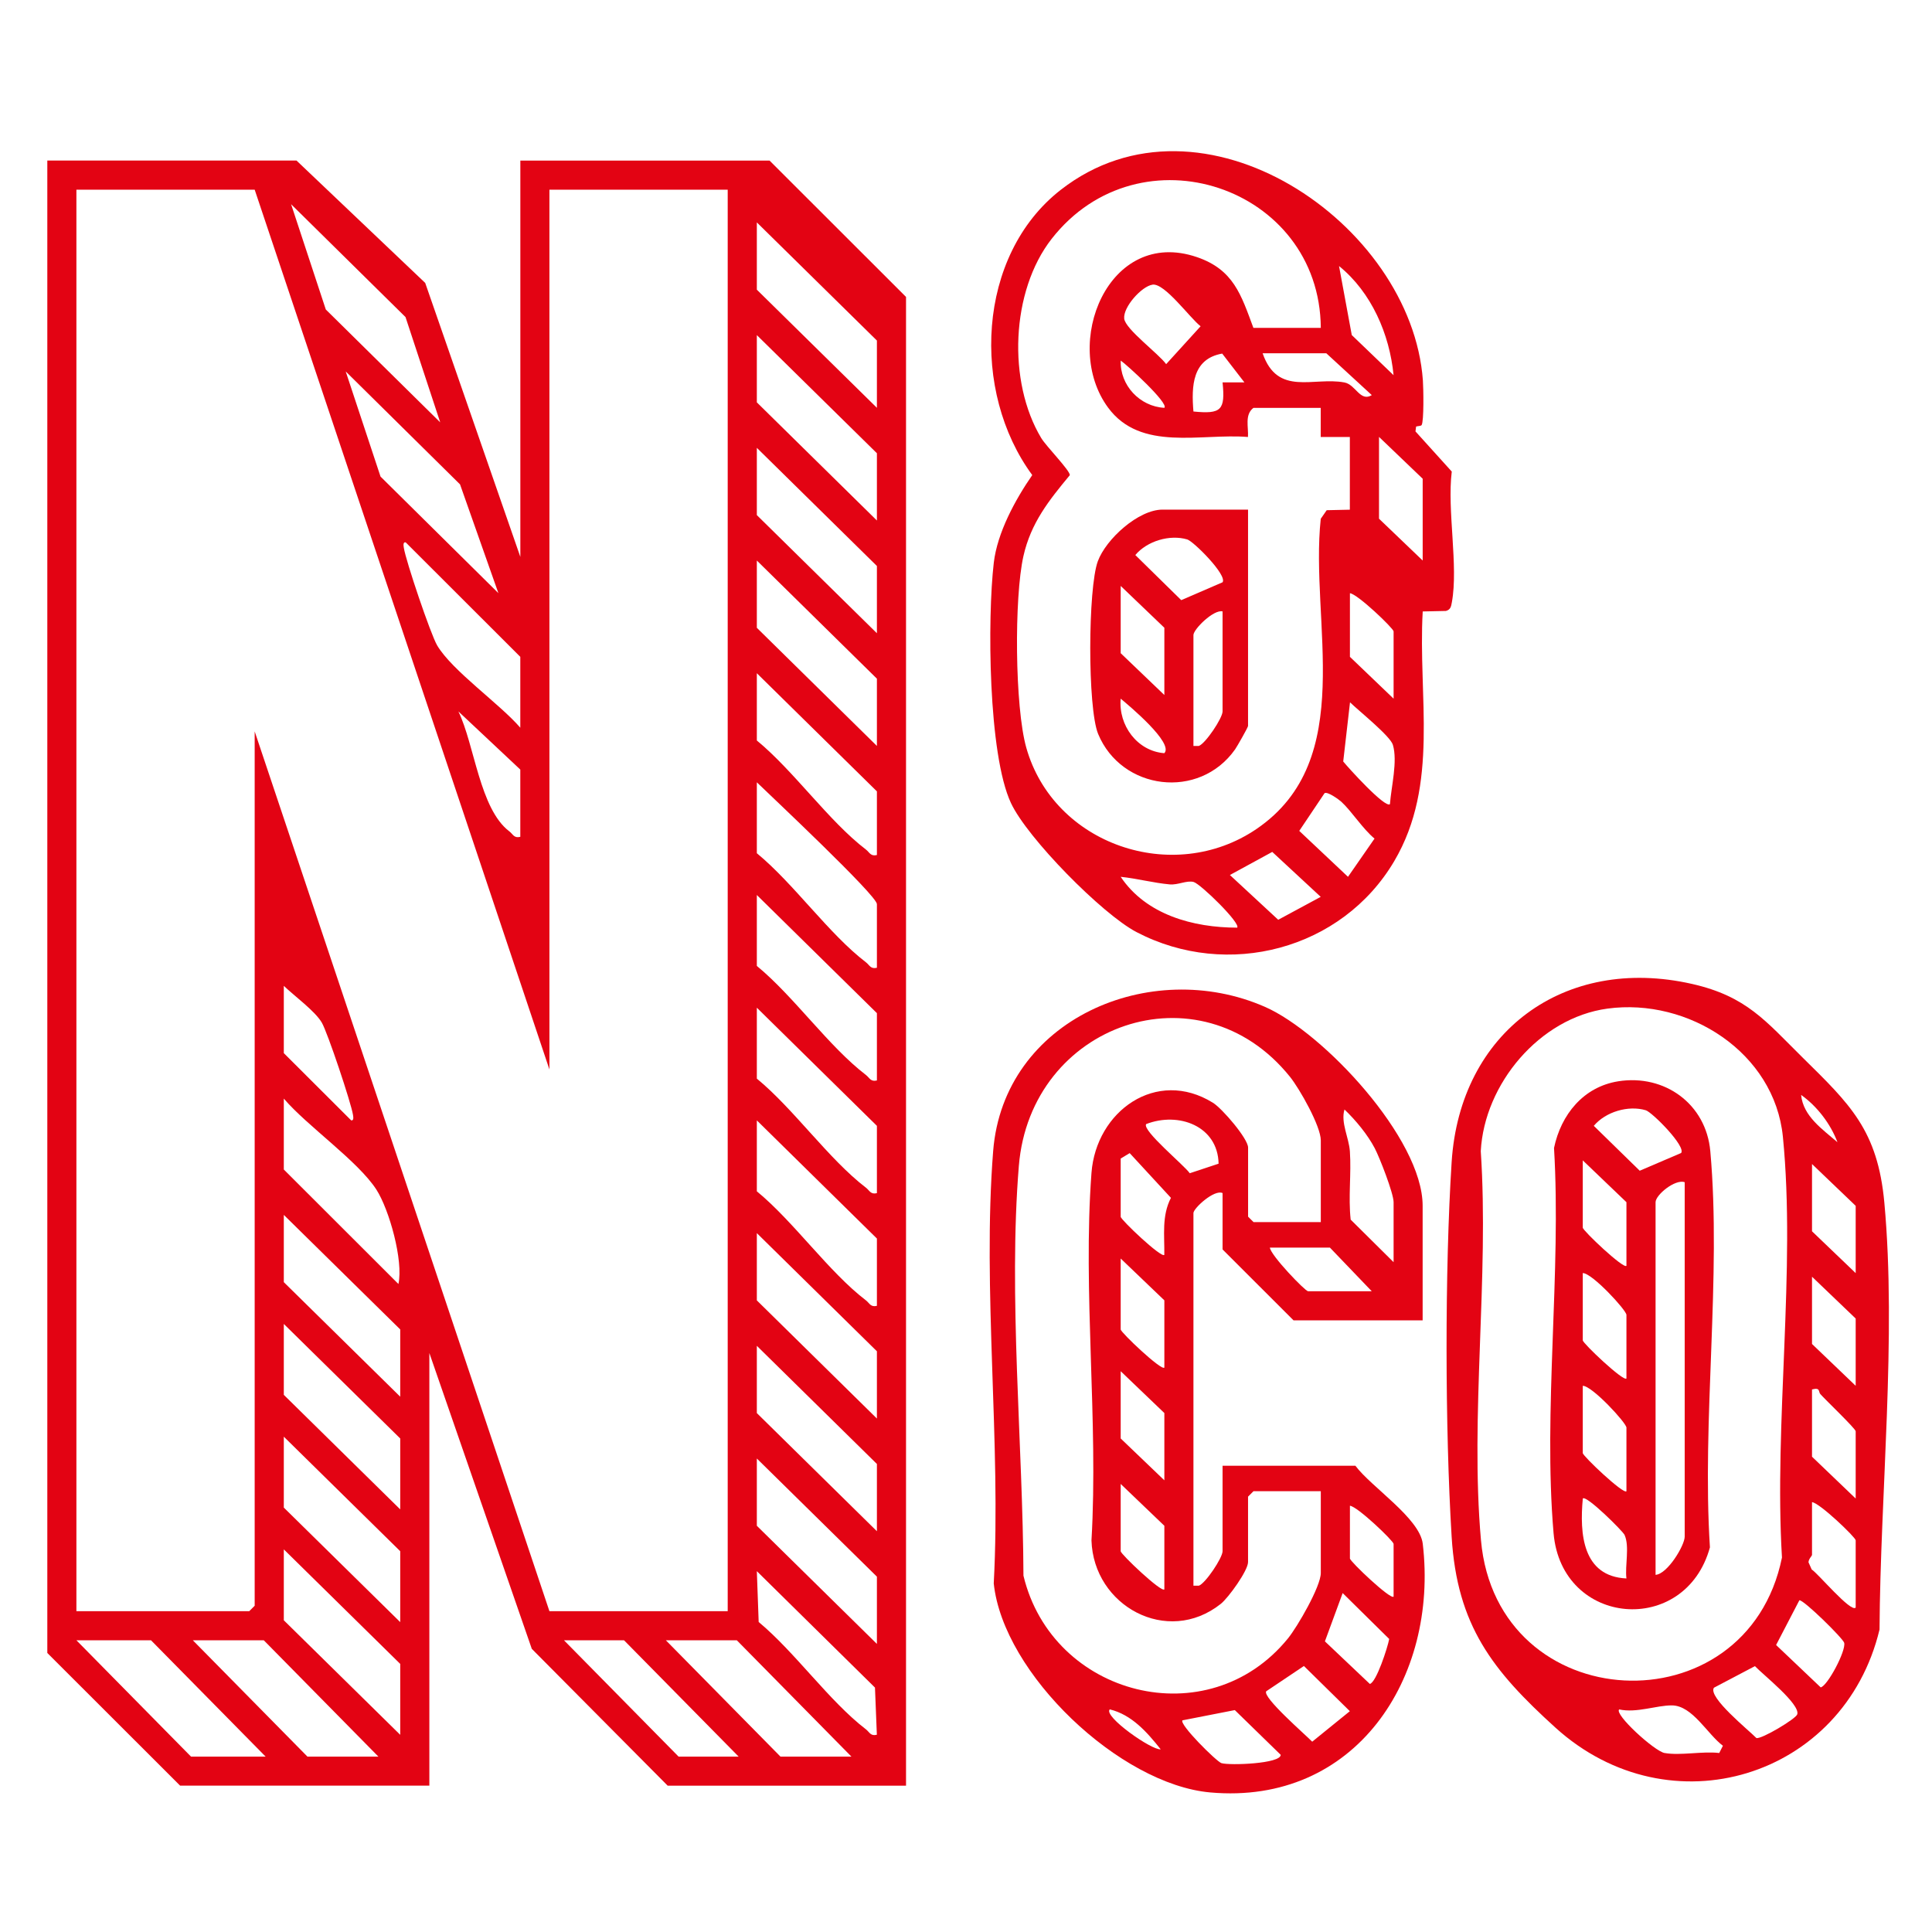
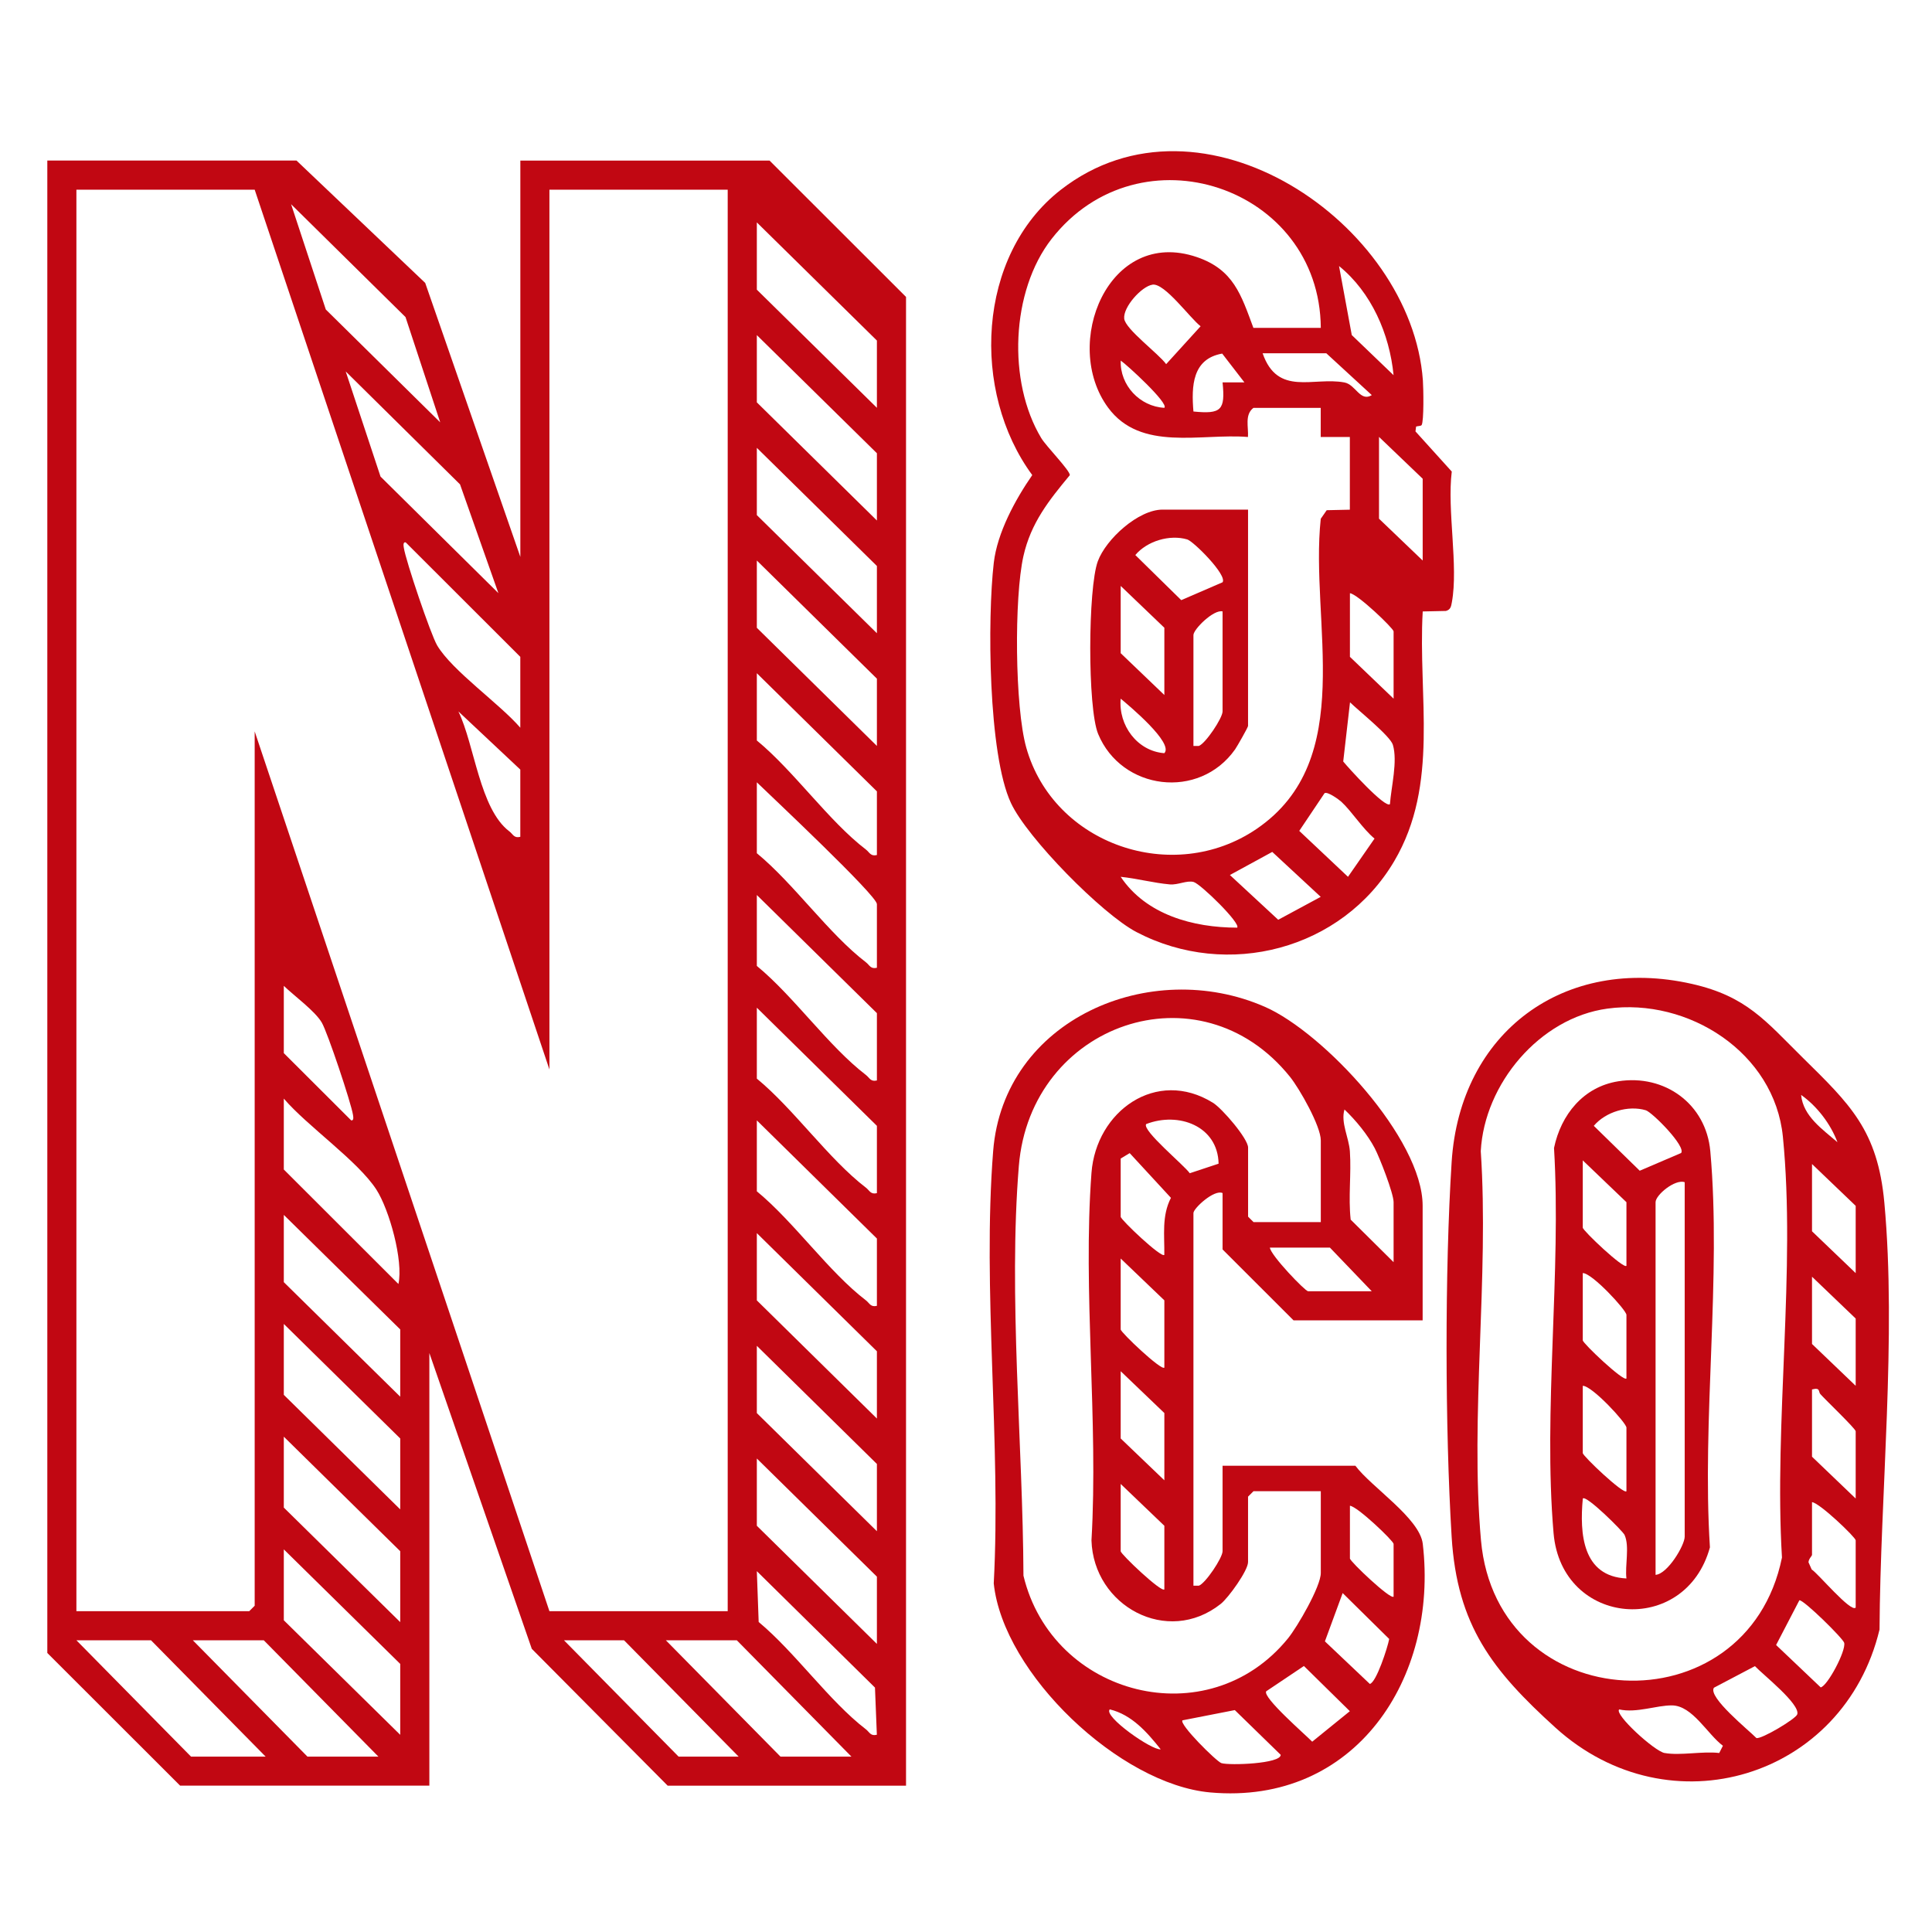
<svg xmlns="http://www.w3.org/2000/svg" viewBox="309 308 461 461">
-   <path fill="#E30313" d="M379.76,346.32l30.7,29.19,22.7,65.37v-94.56h59.47l32.56,32.53v355.24h-56.87l-32.43-32.66-24.44-70.58v103.23h-59.47l-31.69-31.66v-356.11h59.47ZM369.77,353.26h-42.54v339.19h41.24l1.3-1.3v-208.63l70.33,209.93h42.54v-339.19h-42.54v209.93l-70.33-209.93ZM414.04,408.78l-8.28-25.12-27.3-26.93,8.28,25.12,27.3,26.93ZM518.24,405.31v-16.05l-28.65-28.19v16.05l28.65,28.19ZM518.24,432.2v-16.05l-28.65-28.19v16.05l28.65,28.19ZM427.93,449.55l-9.16-25.97-27.28-26.95,8.31,25.09,28.14,27.83ZM518.24,459.1v-16.05l-28.65-28.19v16.05l28.65,28.19ZM433.15,481.65v-16.92l-27.35-27.32c-.67-.13-.52.79-.44,1.3.47,3.12,6.41,20.68,7.95,23.29,3.58,6.05,14.93,13.94,19.84,19.64ZM518.24,485.99v-16.05l-28.65-28.19v16.05l28.65,28.19ZM518.24,512.01v-15.18l-28.65-28.19v16.05c8.89,7.32,17.13,19.21,26.04,26.03.87.67,1.1,1.67,2.61,1.3ZM433.15,507.68v-16.05l-14.77-13.87c3.88,8.01,5.07,23.25,12.16,28.62.87.66,1.09,1.68,2.61,1.3ZM518.24,538.91v-15.18c0-2.05-25.16-25.68-28.65-29.06v16.92c8.89,7.32,17.13,19.21,26.04,26.03.87.67,1.1,1.67,2.61,1.3ZM518.24,565.8v-16.05l-28.65-28.19v16.92c8.89,7.32,17.13,19.21,26.04,26.03.87.67,1.1,1.67,2.61,1.3ZM376.72,543.24v16.05l16.07,16.04c.67.13.52-.79.44-1.3-.43-2.81-6.09-19.75-7.46-22.05-1.62-2.75-6.6-6.38-9.05-8.74ZM518.24,592.69v-16.05l-28.65-28.19v16.92c8.89,7.32,17.13,19.21,26.04,26.03.87.67,1.1,1.67,2.61,1.3ZM376.72,570.14v16.92l27.35,27.32c1.22-5.59-2.2-17.76-5.25-22.51-4.39-6.82-16.5-15.17-22.1-21.73ZM518.24,619.58v-16.05l-28.65-28.19v16.92c8.89,7.32,17.13,19.21,26.04,26.03.87.67,1.1,1.67,2.61,1.3ZM404.5,641.27v-16.05l-27.78-27.33v16.05l27.78,27.33ZM518.24,646.48v-16.05l-28.65-28.19v16.05l28.65,28.19ZM404.5,668.16v-16.92l-27.78-27.33v16.92l27.78,27.33ZM518.24,673.37v-16.05l-28.65-28.19v16.05l28.65,28.19ZM404.5,695.06v-16.92l-27.78-27.33v16.92l27.78,27.33ZM518.24,700.26v-16.05l-28.65-28.19v16.05l28.65,28.19ZM404.5,721.95v-16.92l-27.78-27.33v16.92l27.78,27.33ZM518.23,721.94l-.45-11.26-28.19-27.78.44,12.13c8.71,7.24,16.84,18.9,25.59,25.61.87.67,1.1,1.68,2.61,1.29ZM372.38,727.15l-27.35-27.76h-17.8l27.35,27.76h17.8ZM399.29,727.15l-27.35-27.76h-16.93l27.35,27.76h16.93ZM485.25,727.15l-27.35-27.76h-14.33l27.35,27.76h14.33ZM512.16,727.15l-27.35-27.76h-16.93l27.35,27.76h16.93Z" />
-   <path fill="#E30313" d="M648.47,623.05h-30.82l-16.93-16.92v-13.45c-1.99-.93-6.95,3.64-6.95,4.77v88.92h1.29c1.59-.57,5.66-6.64,5.66-8.24v-20.39h31.69c3.76,5.06,15.36,12.53,16.08,18.63,3.77,32.07-16.08,62.42-50.7,59.33-21.6-1.93-49.41-28.31-51.67-49.88,1.79-33.47-2.75-70.06-.14-103.16,2.48-31.42,37.52-46.42,64.88-34.4,13.89,6.1,37.6,31.45,37.6,47.45v27.33ZM624.16,599.63v-19.52c0-3.39-5.05-12.31-7.37-15.19-21.54-26.77-61.9-12.69-64.68,21.28-2.53,30.96.97,66.59,1.1,97.77,6.89,28.77,44.06,38.42,63.12,14.97,2.26-2.78,7.83-12.39,7.83-15.6v-19.52h-16.06l-1.3,1.3v15.61c0,2.03-4.67,8.51-6.51,9.98-12.76,10.13-30.37.48-30.85-15.15,1.67-28.56-2.11-59.4,0-87.69,1.1-14.71,15.47-25.1,28.98-16.74,2.19,1.35,8.39,8.56,8.39,10.7v16.48l1.3,1.3h16.06ZM641.53,609.17v-14.31c0-2.1-3.31-10.6-4.49-12.86-1.71-3.27-4.56-6.72-7.23-9.26-.94,3.13,1.06,6.69,1.29,9.99.37,5.4-.41,10.89.19,16.29l10.24,10.15ZM599.77,585.67c-.17-8.98-9.53-12.46-17.28-9.45-1.06,1.49,9.15,9.88,10.4,11.73l6.88-2.28ZM576.41,584.45v13.88c0,.7,9.7,9.91,10.41,9.1.07-4.7-.65-9.28,1.58-13.61l-9.84-10.67-2.16,1.3ZM636.32,616.11l-9.98-10.41h-14.33c.17,1.82,8.42,10.41,9.12,10.41h15.19ZM586.83,634.33v-16.05l-10.42-9.98v16.92c0,.7,9.71,9.91,10.42,9.11ZM586.83,661.22v-16.05l-10.42-9.98v16.05l10.42,9.98ZM586.83,687.25v-15.18l-10.42-9.98v16.05c0,.7,9.71,9.91,10.42,9.11ZM641.53,688.98v-12.58c0-.7-8.6-8.93-10.42-9.11v12.58c0,.7,9.71,9.91,10.42,9.11ZM629.38,688.12l-4.24,11.53,10.72,10.16c1.56-.37,4.27-8.77,4.62-10.73l-11.11-10.96ZM611.14,711.55c-.98,1.43,9.38,10.39,10.97,12.04l8.98-7.28-10.96-10.78-8.99,6.03ZM585.96,725.41c-3.26-4.08-6.87-8.24-12.15-9.53-1.63,1.62,10,9.8,12.15,9.53ZM591.17,718.48c-.99.82,8.12,9.88,9.29,10.23,1.97.58,14.19.15,14.13-1.99l-10.95-10.67-12.47,2.44Z" />
-   <path fill="#E30313" d="M648.2,409.44c-.14.23-.93.21-1.3.34l-.15,1.16,8.66,9.58c-1.15,9.22,1.62,22.53.02,31.21-.18.99-.3,1.75-1.42,2.05l-5.53.12c-1.16,20.35,4.03,41.21-6.79,59.57-12.46,21.13-39.78,28.31-61.52,16.93-8.19-4.29-26.05-22.43-29.95-30.8-5.44-11.66-5.63-44.09-4.09-57.32.84-7.19,5.12-15.05,9.18-20.92-14.61-19.84-13.32-52.39,6.81-68.07,33.62-26.18,83.68,7.97,86.4,45.49.13,1.83.28,9.72-.31,10.67ZM624.16,386.23c-.24-33.72-43.21-48.13-64.23-21.23-9.73,12.45-10.56,34.11-2.47,47.54,1.18,1.96,6.82,7.68,6.82,8.83-5.01,6.05-9.29,11.39-11.08,19.33-2.22,9.86-2.06,35.98.68,45.69,6.52,23.17,35.04,32.94,54.93,19.42,24.29-16.52,12.68-49.36,15.34-74.02l1.42-2.05,5.52-.12v-17.35h-6.95s0-6.94,0-6.94h-16.06c-2.14,1.64-1.14,4.56-1.3,6.94-11.25-.92-25.57,3.58-33.37-7-11.18-15.16.06-43.13,21.19-35.92,8.75,2.99,10.54,8.98,13.48,16.89h16.06ZM641.52,397.5c-.95-9.77-5.28-19.76-13.01-26.02l3.04,16.47,9.96,9.56ZM583.99,375.93c-2.57.38-7.03,5.33-6.74,8.1.26,2.51,8.2,8.34,10.01,10.86l8.22-9.04c-2.56-1.97-8.57-10.36-11.49-9.93ZM600.63,392.37c-7.14,1.26-7.37,7.76-6.86,13.82,6.66.66,7.62-.31,6.95-6.95h5.21s-5.3-6.87-5.3-6.87ZM625.47,392.3h-15.19c3.59,10.37,12.14,5.56,19.52,6.96,2.7.51,3.75,4.72,6.53,3.02l-10.85-9.98ZM586.83,405.31c1.15-1.05-9.07-10.39-10.41-11.27-.22,5.87,4.55,10.97,10.41,11.27ZM648.47,441.75v-19.52l-10.42-9.98v19.52l10.42,9.98ZM641.53,474.71v-16.05c0-.7-8.6-8.94-10.42-9.11v15.18l10.42,9.98ZM640.66,499.86c.3-4.11,1.87-10.17.7-14.13-.62-2.11-8.24-8.19-10.23-10.15l-1.62,14.12c1.04,1.31,10.07,11.31,11.16,10.17ZM629.06,499.31c-.65-.59-3.33-2.51-4.01-2.04l-6.03,8.99,11.63,10.96,6.33-9.12c-2.82-2.33-5.44-6.51-7.92-8.79ZM612.59,511.27l-10.12,5.52,11.53,10.68,10.14-5.47-11.56-10.72ZM604.19,529.36c1.04-.92-8.71-10.46-10.38-10.91-1.62-.43-3.74.75-5.68.58-3.86-.34-7.85-1.42-11.72-1.81,6.08,9.07,17.31,12.12,27.78,12.13Z" />
-   <path fill="#E30313" d="M739.07,560.29c11.34,11.18,17.97,17.36,19.56,34.68,2.94,31.97-.97,69.61-1.15,101.86-8.49,35.39-50.06,48.14-77.34,23.4-15.03-13.63-23.46-24.35-24.76-45.53-1.58-25.91-1.65-63.55,0-89.42,1.98-31,26.85-49.42,57.37-42.5,13.04,2.96,17.6,8.91,26.32,17.51ZM692.54,548.67c-16.18,2.21-29.35,17.96-30.21,34.01,2.01,29.99-2.59,63.24.05,92.84,3.78,42.48,63.42,45.36,71.82,4.13-1.92-32.08,3.35-68.85.22-100.4-1.99-20.07-22.53-33.22-41.88-30.58ZM747.44,580.55c-1.61-4.34-4.89-8.63-8.67-11.28.48,5.09,5.14,8.21,8.67,11.28ZM751.79,611.78v-16.05l-10.42-9.98v16.05l10.42,9.98ZM751.79,638.67v-16.05l-10.42-9.98v16.05l10.42,9.98ZM741.37,639.54v16.05l10.42,9.98v-16.05c0-.61-7.25-7.53-8.43-8.87-.52-.59.06-1.65-1.99-1.11ZM751.79,691.59v-16.05c0-.7-8.6-8.94-10.42-9.11v12.58c0,.26-.8.93-.84,1.77l.77,1.73c1.39.8,9.35,10.36,10.49,9.08ZM738.35,689.85l-5.55,10.67,10.64,10.11c1.63-.34,6.07-8.71,5.61-10.63-.25-1.04-9.76-10.38-10.7-10.15ZM717.97,710.71c-1.54,2.22,8.36,10.18,10.13,12.01,1.23.31,9.42-4.58,9.75-5.66.74-2.44-8.17-9.45-10.1-11.5l-9.78,5.15ZM706.21,726.29c3.75.67,9.05-.48,13.02,0l.88-1.73c-3.7-2.75-7.25-9.58-12.15-9.63-3.68-.04-8.46,1.88-12.6.96-1.26,1.13,8.4,9.97,10.85,10.41Z" />
-   <path fill="#E30313" d="M606.8,429.6v51.62c0,.32-2.59,4.87-3.09,5.59-8.57,12.14-27.11,9.78-32.68-3.68-2.56-6.2-2.43-34.83-.08-41.2,1.97-5.33,9.69-12.33,15.45-12.33h20.4ZM600.72,446.94c1.18-1.7-6.93-9.77-8.42-10.22-4.17-1.24-9.57.36-12.4,3.72l10.96,10.76,9.86-4.26ZM586.83,473.84v-16.05l-10.42-9.98v16.05l10.42,9.98ZM600.72,453.89c-2.13-.52-6.95,4.26-6.95,5.64v26.46h1.29c1.59-.57,5.66-6.64,5.66-8.24v-23.86ZM586.82,487.72c2.33-2.4-8.43-11.36-10.41-13.01-.58,6.35,3.95,12.52,10.41,13.01Z" />
-   <path fill="#E30313" d="M695.13,566.01c11.06-1.75,20.96,5.39,21.97,16.67,2.69,30.03-2.04,64.08-.09,94.54-5.87,21.38-35.39,18.95-37.31-3.39-2.51-29.3,1.88-62.22.11-91.91,1.66-7.95,7-14.59,15.33-15.91ZM710.12,583.14c1.31-1.51-6.89-9.76-8.42-10.22-4.17-1.24-9.57.36-12.4,3.72l10.96,10.71,9.86-4.22ZM697.09,610.04v-15.18l-10.42-9.98v16.05c0,.7,9.71,9.91,10.42,9.11ZM710.99,590.09c-2.27-.81-6.95,3.03-6.95,4.77v88.92c2.88-.21,6.95-7.05,6.95-9.11v-84.58ZM697.09,636.93v-15.18c0-1.1-8.16-9.97-10.42-9.98v16.05c0,.7,9.71,9.91,10.42,9.11ZM697.09,663.83v-15.18c0-1.1-8.16-9.97-10.42-9.98v16.05c0,.7,9.71,9.91,10.42,9.11ZM697.09,684.65c-.39-3.05.8-7.65-.45-10.4-.42-.92-9.16-9.59-9.96-8.69-.79,8.42-.07,18.59,10.41,19.08Z" />
+   <path fill="#C10712" d="M379.76,346.32l30.7,29.19,22.7,65.37v-94.56h59.47l32.56,32.53v355.24h-56.87l-32.43-32.66-24.44-70.58v103.23h-59.47l-31.69-31.66v-356.11h59.47ZM369.77,353.26h-42.54v339.19h41.24l1.3-1.3v-208.63l70.33,209.93h42.54v-339.19h-42.54v209.93l-70.33-209.93ZM414.04,408.78l-8.28-25.12-27.3-26.93,8.28,25.12,27.3,26.93ZM518.24,405.31v-16.05l-28.65-28.19v16.05l28.65,28.19ZM518.24,432.2v-16.05l-28.65-28.19v16.05l28.65,28.19ZM427.93,449.55l-9.16-25.97-27.28-26.95,8.31,25.09,28.14,27.83ZM518.24,459.1v-16.05l-28.65-28.19v16.05l28.65,28.19ZM433.15,481.65v-16.92l-27.35-27.32c-.67-.13-.52.79-.44,1.3.47,3.12,6.41,20.68,7.95,23.29,3.58,6.05,14.93,13.94,19.84,19.64ZM518.24,485.99v-16.05l-28.65-28.19v16.05l28.65,28.19ZM518.24,512.01v-15.18l-28.65-28.19v16.05c8.89,7.32,17.13,19.21,26.04,26.03.87.67,1.1,1.67,2.61,1.3ZM433.15,507.68v-16.05l-14.77-13.87c3.88,8.01,5.07,23.25,12.16,28.62.87.66,1.09,1.68,2.61,1.3ZM518.24,538.91v-15.18c0-2.05-25.16-25.68-28.65-29.06v16.92c8.89,7.32,17.13,19.21,26.04,26.03.87.67,1.1,1.67,2.61,1.3ZM518.24,565.8v-16.05l-28.65-28.19v16.92c8.89,7.32,17.13,19.21,26.04,26.03.87.67,1.1,1.67,2.61,1.3ZM376.72,543.24v16.05l16.07,16.04c.67.13.52-.79.44-1.3-.43-2.81-6.09-19.75-7.46-22.05-1.62-2.75-6.6-6.38-9.05-8.74ZM518.24,592.69v-16.05l-28.65-28.19v16.92c8.89,7.32,17.13,19.21,26.04,26.03.87.67,1.1,1.67,2.61,1.3ZM376.72,570.14v16.92l27.35,27.32c1.22-5.59-2.2-17.76-5.25-22.51-4.39-6.82-16.5-15.17-22.1-21.73ZM518.24,619.58v-16.05l-28.65-28.19v16.92c8.89,7.32,17.13,19.21,26.04,26.03.87.67,1.1,1.67,2.61,1.3ZM404.5,641.27v-16.05l-27.78-27.33v16.05l27.78,27.33ZM518.24,646.48v-16.05l-28.65-28.19v16.05l28.65,28.19ZM404.5,668.16v-16.92l-27.78-27.33v16.92l27.78,27.33ZM518.24,673.37v-16.05l-28.65-28.19v16.05l28.65,28.19ZM404.5,695.06v-16.92l-27.78-27.33v16.92l27.78,27.33ZM518.24,700.26v-16.05l-28.65-28.19v16.05l28.65,28.19ZM404.5,721.95v-16.92l-27.78-27.33v16.92l27.78,27.33ZM518.23,721.94l-.45-11.26-28.19-27.78.44,12.13c8.71,7.24,16.84,18.9,25.59,25.61.87.67,1.1,1.68,2.61,1.29ZM372.38,727.15l-27.35-27.76h-17.8l27.35,27.76h17.8ZM399.29,727.15l-27.35-27.76h-16.93l27.35,27.76h16.93ZM485.25,727.15l-27.35-27.76h-14.33l27.35,27.76h14.33ZM512.16,727.15l-27.35-27.76h-16.93l27.35,27.76h16.93Z" />
+   <path fill="#C10712" d="M648.47,623.05h-30.82l-16.93-16.92v-13.45c-1.99-.93-6.95,3.64-6.95,4.77v88.92h1.29c1.59-.57,5.66-6.64,5.66-8.24v-20.39h31.69c3.76,5.06,15.36,12.53,16.08,18.63,3.77,32.07-16.08,62.42-50.7,59.33-21.6-1.93-49.41-28.31-51.67-49.88,1.79-33.47-2.75-70.06-.14-103.16,2.48-31.42,37.52-46.42,64.88-34.4,13.89,6.1,37.6,31.45,37.6,47.45v27.33ZM624.16,599.63v-19.52c0-3.39-5.05-12.31-7.37-15.19-21.54-26.77-61.9-12.69-64.68,21.28-2.53,30.96.97,66.59,1.1,97.77,6.89,28.77,44.06,38.42,63.12,14.97,2.26-2.78,7.83-12.39,7.83-15.6v-19.52h-16.06l-1.3,1.3v15.61c0,2.03-4.67,8.51-6.51,9.98-12.76,10.13-30.37.48-30.85-15.15,1.67-28.56-2.11-59.4,0-87.69,1.1-14.71,15.47-25.1,28.98-16.74,2.19,1.35,8.39,8.56,8.39,10.7v16.48l1.3,1.3h16.06ZM641.53,609.17v-14.31c0-2.1-3.31-10.6-4.49-12.86-1.71-3.27-4.56-6.72-7.23-9.26-.94,3.13,1.06,6.69,1.29,9.99.37,5.4-.41,10.89.19,16.29l10.24,10.15ZM599.77,585.67c-.17-8.98-9.53-12.46-17.28-9.45-1.06,1.49,9.15,9.88,10.4,11.73l6.88-2.28ZM576.41,584.45v13.88c0,.7,9.7,9.91,10.41,9.1.07-4.7-.65-9.28,1.58-13.61l-9.84-10.67-2.16,1.3ZM636.32,616.11l-9.98-10.41h-14.33c.17,1.82,8.42,10.41,9.12,10.41h15.19ZM586.83,634.33v-16.05l-10.42-9.98v16.92c0,.7,9.71,9.91,10.42,9.11ZM586.83,661.22v-16.05l-10.42-9.98v16.05l10.42,9.98ZM586.83,687.25v-15.18l-10.42-9.98v16.05c0,.7,9.71,9.91,10.42,9.11ZM641.53,688.98v-12.58c0-.7-8.6-8.93-10.42-9.11v12.58c0,.7,9.71,9.91,10.42,9.11ZM629.38,688.12l-4.24,11.53,10.72,10.16c1.56-.37,4.27-8.77,4.62-10.73l-11.11-10.96ZM611.14,711.55c-.98,1.43,9.38,10.39,10.97,12.04l8.98-7.28-10.96-10.78-8.99,6.03ZM585.96,725.41c-3.26-4.08-6.87-8.24-12.15-9.53-1.63,1.62,10,9.8,12.15,9.53ZM591.17,718.48c-.99.82,8.12,9.88,9.29,10.23,1.97.58,14.19.15,14.13-1.99l-10.95-10.67-12.47,2.44Z" />
+   <path fill="#C10712" d="M648.2,409.44c-.14.23-.93.21-1.3.34l-.15,1.16,8.66,9.58c-1.15,9.22,1.62,22.53.02,31.21-.18.99-.3,1.75-1.42,2.05l-5.53.12c-1.16,20.35,4.03,41.21-6.79,59.57-12.46,21.13-39.78,28.31-61.52,16.93-8.19-4.29-26.05-22.43-29.95-30.8-5.44-11.66-5.63-44.09-4.09-57.32.84-7.19,5.12-15.05,9.18-20.92-14.61-19.84-13.32-52.39,6.81-68.07,33.62-26.18,83.68,7.97,86.4,45.49.13,1.83.28,9.72-.31,10.67ZM624.16,386.23c-.24-33.72-43.21-48.13-64.23-21.23-9.73,12.45-10.56,34.11-2.47,47.54,1.18,1.96,6.82,7.68,6.82,8.83-5.01,6.05-9.29,11.39-11.08,19.33-2.22,9.86-2.06,35.98.68,45.69,6.52,23.17,35.04,32.94,54.93,19.42,24.29-16.52,12.68-49.36,15.34-74.02l1.42-2.05,5.52-.12v-17.35h-6.95s0-6.94,0-6.94h-16.06c-2.14,1.64-1.14,4.56-1.3,6.94-11.25-.92-25.57,3.58-33.37-7-11.18-15.16.06-43.13,21.19-35.92,8.75,2.99,10.54,8.98,13.48,16.89h16.06ZM641.52,397.5c-.95-9.77-5.28-19.76-13.01-26.02l3.04,16.47,9.96,9.56ZM583.99,375.93c-2.57.38-7.03,5.33-6.74,8.1.26,2.51,8.2,8.34,10.01,10.86l8.22-9.04c-2.56-1.97-8.57-10.36-11.49-9.93ZM600.63,392.37c-7.14,1.26-7.37,7.76-6.86,13.82,6.66.66,7.62-.31,6.95-6.95h5.21s-5.3-6.87-5.3-6.87ZM625.47,392.3h-15.19c3.59,10.37,12.14,5.56,19.52,6.96,2.7.51,3.75,4.72,6.53,3.02l-10.85-9.98ZM586.83,405.31c1.15-1.05-9.07-10.39-10.41-11.27-.22,5.87,4.55,10.97,10.41,11.27ZM648.47,441.75v-19.52l-10.42-9.98v19.52l10.42,9.98ZM641.53,474.71v-16.05c0-.7-8.6-8.94-10.42-9.11v15.18l10.42,9.98ZM640.66,499.86c.3-4.11,1.87-10.17.7-14.13-.62-2.11-8.24-8.19-10.23-10.15l-1.62,14.12c1.04,1.31,10.07,11.31,11.16,10.17ZM629.06,499.31c-.65-.59-3.33-2.51-4.01-2.04l-6.03,8.99,11.63,10.96,6.33-9.12c-2.82-2.33-5.44-6.51-7.92-8.79ZM612.59,511.27l-10.12,5.52,11.53,10.68,10.14-5.47-11.56-10.72ZM604.19,529.36c1.04-.92-8.71-10.46-10.38-10.91-1.62-.43-3.74.75-5.68.58-3.86-.34-7.85-1.42-11.72-1.81,6.08,9.07,17.31,12.12,27.78,12.13Z" />
+   <path fill="#C10712" d="M739.07,560.29c11.34,11.18,17.97,17.36,19.56,34.68,2.94,31.97-.97,69.61-1.15,101.86-8.49,35.39-50.06,48.14-77.34,23.4-15.03-13.63-23.46-24.35-24.76-45.53-1.58-25.91-1.65-63.55,0-89.42,1.98-31,26.85-49.42,57.37-42.5,13.04,2.96,17.6,8.91,26.32,17.51ZM692.54,548.67c-16.18,2.21-29.35,17.96-30.21,34.01,2.01,29.99-2.59,63.24.05,92.84,3.78,42.48,63.42,45.36,71.82,4.13-1.92-32.08,3.35-68.85.22-100.4-1.99-20.07-22.53-33.22-41.88-30.58ZM747.44,580.55c-1.61-4.34-4.89-8.63-8.67-11.28.48,5.09,5.14,8.21,8.67,11.28ZM751.79,611.78v-16.05l-10.42-9.98v16.05l10.42,9.98ZM751.79,638.67v-16.05l-10.42-9.98v16.05l10.42,9.98ZM741.37,639.54v16.05l10.42,9.98v-16.05c0-.61-7.25-7.53-8.43-8.87-.52-.59.06-1.65-1.99-1.11ZM751.79,691.59v-16.05c0-.7-8.6-8.94-10.42-9.11v12.58c0,.26-.8.93-.84,1.77l.77,1.73c1.39.8,9.35,10.36,10.49,9.08ZM738.35,689.85l-5.55,10.67,10.64,10.11c1.63-.34,6.07-8.71,5.61-10.63-.25-1.04-9.76-10.38-10.7-10.15ZM717.97,710.71c-1.54,2.22,8.36,10.18,10.13,12.01,1.23.31,9.42-4.58,9.75-5.66.74-2.44-8.17-9.45-10.1-11.5l-9.78,5.15ZM706.21,726.29c3.75.67,9.05-.48,13.02,0l.88-1.73c-3.7-2.75-7.25-9.58-12.15-9.63-3.68-.04-8.46,1.88-12.6.96-1.26,1.13,8.4,9.97,10.85,10.41Z" />
+   <path fill="#C10712" d="M606.8,429.6v51.62c0,.32-2.59,4.87-3.09,5.59-8.57,12.14-27.11,9.78-32.68-3.68-2.56-6.2-2.43-34.83-.08-41.2,1.97-5.33,9.69-12.33,15.45-12.33h20.4ZM600.72,446.94c1.18-1.7-6.93-9.77-8.42-10.22-4.17-1.24-9.57.36-12.4,3.72l10.96,10.76,9.86-4.26ZM586.83,473.84v-16.05l-10.42-9.98v16.05l10.42,9.98ZM600.72,453.89c-2.13-.52-6.95,4.26-6.95,5.64v26.46h1.29c1.59-.57,5.66-6.64,5.66-8.24v-23.86ZM586.82,487.72c2.33-2.4-8.43-11.36-10.41-13.01-.58,6.35,3.95,12.52,10.41,13.01Z" />
+   <path fill="#C10712" d="M695.13,566.01c11.06-1.75,20.96,5.39,21.97,16.67,2.69,30.03-2.04,64.08-.09,94.54-5.87,21.38-35.39,18.95-37.31-3.39-2.51-29.3,1.88-62.22.11-91.91,1.66-7.95,7-14.59,15.33-15.91ZM710.12,583.14c1.31-1.51-6.89-9.76-8.42-10.22-4.17-1.24-9.57.36-12.4,3.72l10.96,10.71,9.86-4.22ZM697.09,610.04v-15.18l-10.42-9.98v16.05c0,.7,9.71,9.91,10.42,9.11ZM710.99,590.09c-2.27-.81-6.95,3.03-6.95,4.77v88.92c2.88-.21,6.95-7.05,6.95-9.11v-84.58ZM697.09,636.93v-15.18c0-1.1-8.16-9.97-10.42-9.98v16.05c0,.7,9.71,9.91,10.42,9.11ZM697.09,663.83v-15.18c0-1.1-8.16-9.97-10.42-9.98v16.05c0,.7,9.71,9.91,10.42,9.11ZM697.09,684.65c-.39-3.05.8-7.65-.45-10.4-.42-.92-9.16-9.59-9.96-8.69-.79,8.42-.07,18.59,10.41,19.08Z" />
</svg>
